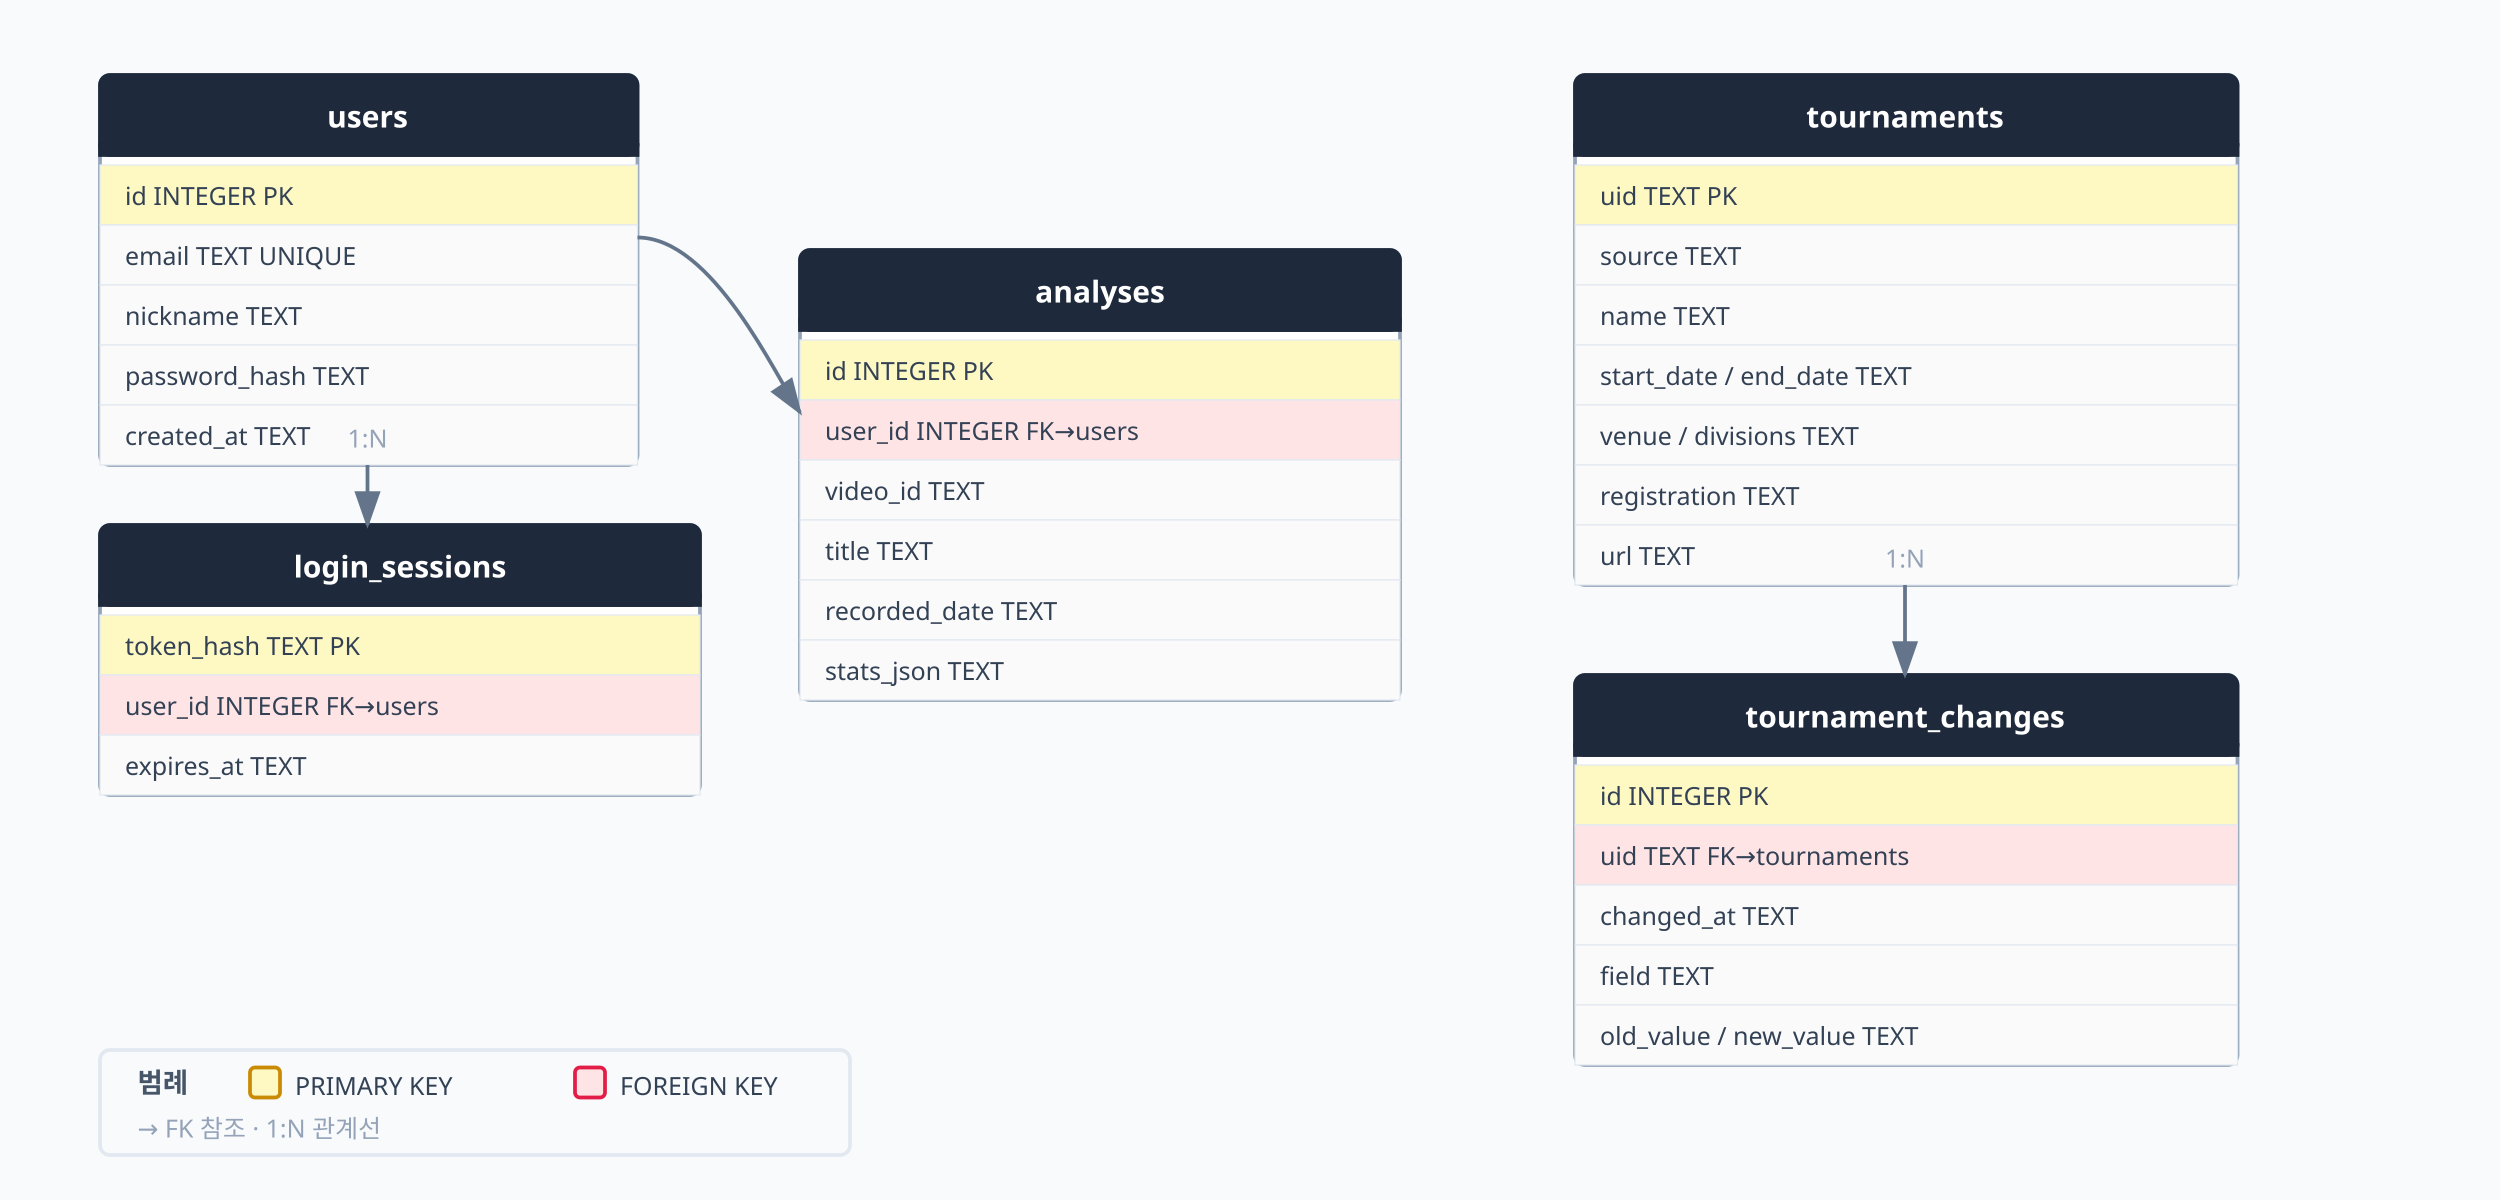
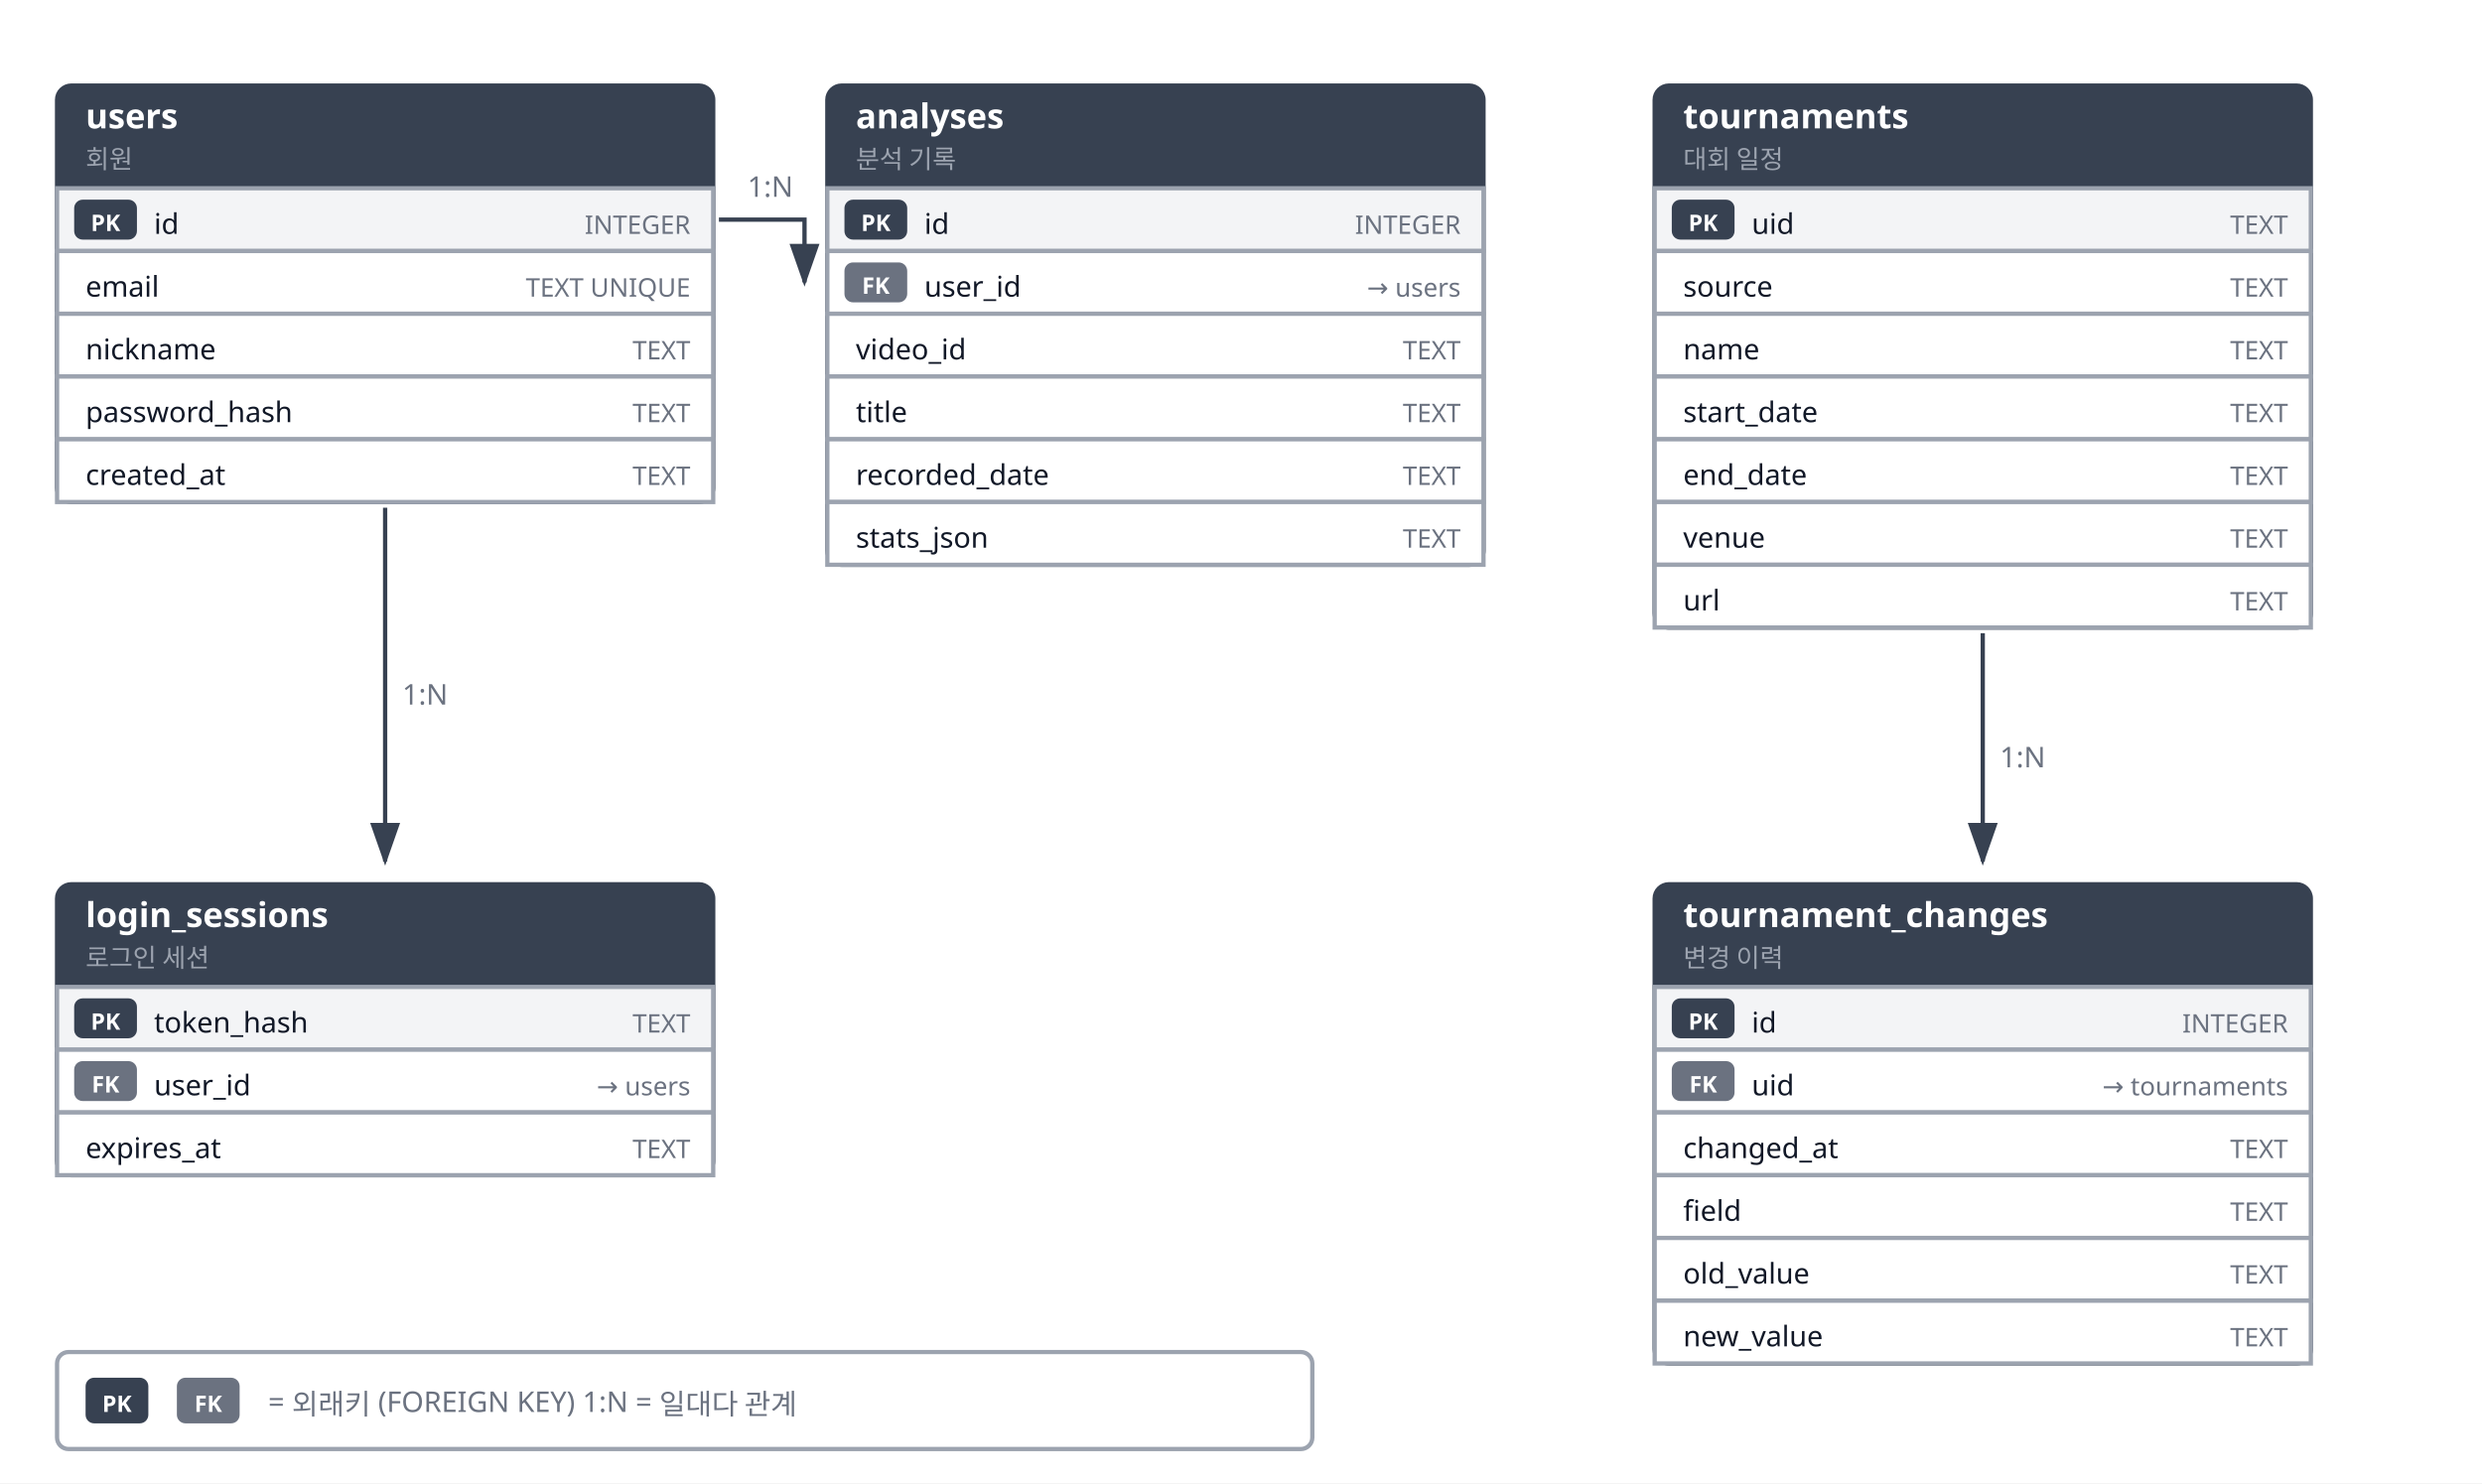
- <svg xmlns="http://www.w3.org/2000/svg" viewBox="0 0 1000 480" font-family="'Malgun Gothic','Apple SD Gothic Neo','Noto Sans KR',sans-serif">
-   <rect width="1000" height="480" fill="#F8FAFC" />
+ <svg xmlns="http://www.w3.org/2000/svg" viewBox="0 0 870 520" font-family="'Malgun Gothic','Apple SD Gothic Neo','Noto Sans KR',sans-serif">
+   <rect width="870" height="520" fill="#FFFFFF" />
  <defs>
    <marker id="arr" markerWidth="10" markerHeight="7" refX="9" refY="3.5" orient="auto">
-       <polygon points="0 0,10 3.5,0 7" fill="#64748B" />
+       <polygon points="0 0,10 3.5,0 7" fill="#374151" />
    </marker>
    <marker id="arrl" markerWidth="10" markerHeight="7" refX="1" refY="3.5" orient="auto-start-reverse">
-       <polygon points="0 0,10 3.5,0 7" fill="#64748B" />
+       <polygon points="0 0,10 3.5,0 7" fill="#374151" />
    </marker>
  </defs>
-   <rect x="40" y="30" width="215" height="156" fill="#FFFFFF" stroke="#94A3B8" stroke-width="1.5" rx="4" />
-   <rect x="40" y="30" width="215" height="32" fill="#1E293B" stroke="#1E293B" stroke-width="1.5" rx="4" />
-   <rect x="40" y="58" width="215" height="4" fill="#1E293B" stroke="#1E293B" stroke-width="1.5" rx="0" />
-   <text x="147" y="51" text-anchor="middle" font-size="12" font-weight="600" fill="#FFFFFF">users</text>
-   <rect x="40" y="66" width="215" height="24" fill="#FEF9C3" stroke="#E2E8F0" stroke-width="0.5" />
-   <text x="50" y="82" text-anchor="start" font-size="10" font-weight="400" fill="#334155">id  INTEGER PK</text>
-   <rect x="40" y="90" width="215" height="24" fill="#FAFAFA" stroke="#E2E8F0" stroke-width="0.5" />
-   <text x="50" y="106" text-anchor="start" font-size="10" font-weight="400" fill="#334155">email  TEXT UNIQUE</text>
-   <rect x="40" y="114" width="215" height="24" fill="#FAFAFA" stroke="#E2E8F0" stroke-width="0.5" />
-   <text x="50" y="130" text-anchor="start" font-size="10" font-weight="400" fill="#334155">nickname  TEXT</text>
-   <rect x="40" y="138" width="215" height="24" fill="#FAFAFA" stroke="#E2E8F0" stroke-width="0.5" />
-   <text x="50" y="154" text-anchor="start" font-size="10" font-weight="400" fill="#334155">password_hash  TEXT</text>
-   <rect x="40" y="162" width="215" height="24" fill="#FAFAFA" stroke="#E2E8F0" stroke-width="0.5" />
-   <text x="50" y="178" text-anchor="start" font-size="10" font-weight="400" fill="#334155">created_at  TEXT</text>
-   <rect x="40" y="210" width="240" height="108" fill="#FFFFFF" stroke="#94A3B8" stroke-width="1.5" rx="4" />
-   <rect x="40" y="210" width="240" height="32" fill="#1E293B" stroke="#1E293B" stroke-width="1.5" rx="4" />
-   <rect x="40" y="238" width="240" height="4" fill="#1E293B" stroke="#1E293B" stroke-width="1.5" rx="0" />
-   <text x="160" y="231" text-anchor="middle" font-size="12" font-weight="600" fill="#FFFFFF">login_sessions</text>
-   <rect x="40" y="246" width="240" height="24" fill="#FEF9C3" stroke="#E2E8F0" stroke-width="0.5" />
-   <text x="50" y="262" text-anchor="start" font-size="10" font-weight="400" fill="#334155">token_hash  TEXT PK</text>
-   <rect x="40" y="270" width="240" height="24" fill="#FFE4E6" stroke="#E2E8F0" stroke-width="0.5" />
-   <text x="50" y="286" text-anchor="start" font-size="10" font-weight="400" fill="#334155">user_id  INTEGER FK→users</text>
-   <rect x="40" y="294" width="240" height="24" fill="#FAFAFA" stroke="#E2E8F0" stroke-width="0.5" />
-   <text x="50" y="310" text-anchor="start" font-size="10" font-weight="400" fill="#334155">expires_at  TEXT</text>
-   <line x1="147" y1="186" x2="147" y2="210" stroke="#64748B" stroke-width="1.5" marker-end="url(#arr)" />
-   <text x="147" y="179" text-anchor="middle" font-size="10" fill="#94A3B8">1:N</text>
-   <rect x="320" y="100" width="240" height="180" fill="#FFFFFF" stroke="#94A3B8" stroke-width="1.5" rx="4" />
-   <rect x="320" y="100" width="240" height="32" fill="#1E293B" stroke="#1E293B" stroke-width="1.5" rx="4" />
-   <rect x="320" y="128" width="240" height="4" fill="#1E293B" stroke="#1E293B" stroke-width="1.5" rx="0" />
-   <text x="440" y="121" text-anchor="middle" font-size="12" font-weight="600" fill="#FFFFFF">analyses</text>
-   <rect x="320" y="136" width="240" height="24" fill="#FEF9C3" stroke="#E2E8F0" stroke-width="0.5" />
-   <text x="330" y="152" text-anchor="start" font-size="10" font-weight="400" fill="#334155">id  INTEGER PK</text>
-   <rect x="320" y="160" width="240" height="24" fill="#FFE4E6" stroke="#E2E8F0" stroke-width="0.5" />
-   <text x="330" y="176" text-anchor="start" font-size="10" font-weight="400" fill="#334155">user_id  INTEGER FK→users</text>
-   <rect x="320" y="184" width="240" height="24" fill="#FAFAFA" stroke="#E2E8F0" stroke-width="0.5" />
-   <text x="330" y="200" text-anchor="start" font-size="10" font-weight="400" fill="#334155">video_id  TEXT</text>
-   <rect x="320" y="208" width="240" height="24" fill="#FAFAFA" stroke="#E2E8F0" stroke-width="0.5" />
-   <text x="330" y="224" text-anchor="start" font-size="10" font-weight="400" fill="#334155">title  TEXT</text>
-   <rect x="320" y="232" width="240" height="24" fill="#FAFAFA" stroke="#E2E8F0" stroke-width="0.5" />
-   <text x="330" y="248" text-anchor="start" font-size="10" font-weight="400" fill="#334155">recorded_date  TEXT</text>
-   <rect x="320" y="256" width="240" height="24" fill="#FAFAFA" stroke="#E2E8F0" stroke-width="0.5" />
-   <text x="330" y="272" text-anchor="start" font-size="10" font-weight="400" fill="#334155">stats_json  TEXT</text>
-   <path d="M 255 95 C 285 95, 310 150, 320 165" stroke="#64748B" stroke-width="1.5" fill="none" marker-end="url(#arr)" />
-   <rect x="630" y="30" width="265" height="204" fill="#FFFFFF" stroke="#94A3B8" stroke-width="1.5" rx="4" />
-   <rect x="630" y="30" width="265" height="32" fill="#1E293B" stroke="#1E293B" stroke-width="1.5" rx="4" />
-   <rect x="630" y="58" width="265" height="4" fill="#1E293B" stroke="#1E293B" stroke-width="1.5" rx="0" />
-   <text x="762" y="51" text-anchor="middle" font-size="12" font-weight="600" fill="#FFFFFF">tournaments</text>
-   <rect x="630" y="66" width="265" height="24" fill="#FEF9C3" stroke="#E2E8F0" stroke-width="0.5" />
-   <text x="640" y="82" text-anchor="start" font-size="10" font-weight="400" fill="#334155">uid  TEXT PK</text>
-   <rect x="630" y="90" width="265" height="24" fill="#FAFAFA" stroke="#E2E8F0" stroke-width="0.5" />
-   <text x="640" y="106" text-anchor="start" font-size="10" font-weight="400" fill="#334155">source  TEXT</text>
-   <rect x="630" y="114" width="265" height="24" fill="#FAFAFA" stroke="#E2E8F0" stroke-width="0.5" />
-   <text x="640" y="130" text-anchor="start" font-size="10" font-weight="400" fill="#334155">name  TEXT</text>
-   <rect x="630" y="138" width="265" height="24" fill="#FAFAFA" stroke="#E2E8F0" stroke-width="0.5" />
-   <text x="640" y="154" text-anchor="start" font-size="10" font-weight="400" fill="#334155">start_date / end_date  TEXT</text>
-   <rect x="630" y="162" width="265" height="24" fill="#FAFAFA" stroke="#E2E8F0" stroke-width="0.5" />
-   <text x="640" y="178" text-anchor="start" font-size="10" font-weight="400" fill="#334155">venue / divisions  TEXT</text>
-   <rect x="630" y="186" width="265" height="24" fill="#FAFAFA" stroke="#E2E8F0" stroke-width="0.5" />
-   <text x="640" y="202" text-anchor="start" font-size="10" font-weight="400" fill="#334155">registration  TEXT</text>
-   <rect x="630" y="210" width="265" height="24" fill="#FAFAFA" stroke="#E2E8F0" stroke-width="0.5" />
-   <text x="640" y="226" text-anchor="start" font-size="10" font-weight="400" fill="#334155">url  TEXT</text>
-   <rect x="630" y="270" width="265" height="156" fill="#FFFFFF" stroke="#94A3B8" stroke-width="1.5" rx="4" />
-   <rect x="630" y="270" width="265" height="32" fill="#1E293B" stroke="#1E293B" stroke-width="1.5" rx="4" />
-   <rect x="630" y="298" width="265" height="4" fill="#1E293B" stroke="#1E293B" stroke-width="1.5" rx="0" />
-   <text x="762" y="291" text-anchor="middle" font-size="12" font-weight="600" fill="#FFFFFF">tournament_changes</text>
-   <rect x="630" y="306" width="265" height="24" fill="#FEF9C3" stroke="#E2E8F0" stroke-width="0.5" />
-   <text x="640" y="322" text-anchor="start" font-size="10" font-weight="400" fill="#334155">id  INTEGER PK</text>
-   <rect x="630" y="330" width="265" height="24" fill="#FFE4E6" stroke="#E2E8F0" stroke-width="0.5" />
-   <text x="640" y="346" text-anchor="start" font-size="10" font-weight="400" fill="#334155">uid  TEXT FK→tournaments</text>
-   <rect x="630" y="354" width="265" height="24" fill="#FAFAFA" stroke="#E2E8F0" stroke-width="0.5" />
-   <text x="640" y="370" text-anchor="start" font-size="10" font-weight="400" fill="#334155">changed_at  TEXT</text>
-   <rect x="630" y="378" width="265" height="24" fill="#FAFAFA" stroke="#E2E8F0" stroke-width="0.5" />
-   <text x="640" y="394" text-anchor="start" font-size="10" font-weight="400" fill="#334155">field  TEXT</text>
-   <rect x="630" y="402" width="265" height="24" fill="#FAFAFA" stroke="#E2E8F0" stroke-width="0.5" />
-   <text x="640" y="418" text-anchor="start" font-size="10" font-weight="400" fill="#334155">old_value / new_value  TEXT</text>
-   <line x1="762" y1="234" x2="762" y2="270" stroke="#64748B" stroke-width="1.5" marker-end="url(#arr)" />
-   <text x="762" y="227" text-anchor="middle" font-size="10" fill="#94A3B8">1:N</text>
-   <rect x="40" y="420" width="300" height="42" fill="#F8FAFC" stroke="#E2E8F0" stroke-width="1.5" rx="4" />
-   <text x="55" y="437" text-anchor="start" font-size="11" font-weight="600" fill="#475569">범례</text>
-   <rect x="100" y="427" width="12" height="12" fill="#FEF9C3" stroke="#CA8A04" stroke-width="1.5" rx="2" />
-   <text x="118" y="438" text-anchor="start" font-size="10" font-weight="400" fill="#334155">PRIMARY KEY</text>
-   <rect x="230" y="427" width="12" height="12" fill="#FFE4E6" stroke="#E11D48" stroke-width="1.5" rx="2" />
-   <text x="248" y="438" text-anchor="start" font-size="10" font-weight="400" fill="#334155">FOREIGN KEY</text>
-   <text x="55" y="455" text-anchor="start" font-size="10" font-weight="400" fill="#94A3B8">→ FK 참조  · 1:N 관계선</text>
+   <rect x="20" y="30" width="230" height="146" fill="#FFFFFF" stroke="#374151" stroke-width="1.5" rx="5" />
+   <rect x="20" y="30" width="230" height="36" fill="#374151" rx="5" />
+   <rect x="20" y="50" width="230" height="16" fill="#374151" />
+   <text x="30" y="45" text-anchor="start" font-size="12" font-weight="700" fill="#FFFFFF">users</text>
+   <text x="30" y="59" text-anchor="start" font-size="9" font-weight="400" fill="#9CA3AF">회원</text>
+   <rect x="20" y="66" width="230" height="22" fill="#F3F4F6" stroke="#9CA3AF" stroke-width="1.5" rx="0" />
+   <rect x="26" y="70" width="22" height="14" fill="#374151" rx="3" />
+   <text x="37" y="81" text-anchor="middle" font-size="8" font-weight="700" fill="#FFFFFF">PK</text>
+   <text x="54" y="82" text-anchor="start" font-size="10" fill="#111827">id</text>
+   <text x="242" y="82" text-anchor="end" font-size="9" font-weight="400" fill="#6B7280">INTEGER</text>
+   <rect x="20" y="88" width="230" height="22" fill="#FFFFFF" stroke="#9CA3AF" stroke-width="1.5" rx="0" />
+   <text x="30" y="104" text-anchor="start" font-size="10" fill="#111827">email</text>
+   <text x="242" y="104" text-anchor="end" font-size="9" font-weight="400" fill="#6B7280">TEXT UNIQUE</text>
+   <rect x="20" y="110" width="230" height="22" fill="#FFFFFF" stroke="#9CA3AF" stroke-width="1.5" rx="0" />
+   <text x="30" y="126" text-anchor="start" font-size="10" fill="#111827">nickname</text>
+   <text x="242" y="126" text-anchor="end" font-size="9" font-weight="400" fill="#6B7280">TEXT</text>
+   <rect x="20" y="132" width="230" height="22" fill="#FFFFFF" stroke="#9CA3AF" stroke-width="1.5" rx="0" />
+   <text x="30" y="148" text-anchor="start" font-size="10" fill="#111827">password_hash</text>
+   <text x="242" y="148" text-anchor="end" font-size="9" font-weight="400" fill="#6B7280">TEXT</text>
+   <rect x="20" y="154" width="230" height="22" fill="#FFFFFF" stroke="#9CA3AF" stroke-width="1.5" rx="0" />
+   <text x="30" y="170" text-anchor="start" font-size="10" fill="#111827">created_at</text>
+   <text x="242" y="170" text-anchor="end" font-size="9" font-weight="400" fill="#6B7280">TEXT</text>
+   <rect x="20" y="310" width="230" height="102" fill="#FFFFFF" stroke="#374151" stroke-width="1.5" rx="5" />
+   <rect x="20" y="310" width="230" height="36" fill="#374151" rx="5" />
+   <rect x="20" y="330" width="230" height="16" fill="#374151" />
+   <text x="30" y="325" text-anchor="start" font-size="12" font-weight="700" fill="#FFFFFF">login_sessions</text>
+   <text x="30" y="339" text-anchor="start" font-size="9" font-weight="400" fill="#9CA3AF">로그인 세션</text>
+   <rect x="20" y="346" width="230" height="22" fill="#F3F4F6" stroke="#9CA3AF" stroke-width="1.5" rx="0" />
+   <rect x="26" y="350" width="22" height="14" fill="#374151" rx="3" />
+   <text x="37" y="361" text-anchor="middle" font-size="8" font-weight="700" fill="#FFFFFF">PK</text>
+   <text x="54" y="362" text-anchor="start" font-size="10" fill="#111827">token_hash</text>
+   <text x="242" y="362" text-anchor="end" font-size="9" font-weight="400" fill="#6B7280">TEXT</text>
+   <rect x="20" y="368" width="230" height="22" fill="#FFFFFF" stroke="#9CA3AF" stroke-width="1.5" rx="0" />
+   <rect x="26" y="372" width="22" height="14" fill="#6B7280" rx="3" />
+   <text x="37" y="383" text-anchor="middle" font-size="8" font-weight="700" fill="#FFFFFF">FK</text>
+   <text x="54" y="384" text-anchor="start" font-size="10" fill="#111827">user_id</text>
+   <text x="242" y="384" text-anchor="end" font-size="9" font-weight="400" fill="#6B7280">→ users</text>
+   <rect x="20" y="390" width="230" height="22" fill="#FFFFFF" stroke="#9CA3AF" stroke-width="1.5" rx="0" />
+   <text x="30" y="406" text-anchor="start" font-size="10" fill="#111827">expires_at</text>
+   <text x="242" y="406" text-anchor="end" font-size="9" font-weight="400" fill="#6B7280">TEXT</text>
+   <rect x="290" y="30" width="230" height="168" fill="#FFFFFF" stroke="#374151" stroke-width="1.5" rx="5" />
+   <rect x="290" y="30" width="230" height="36" fill="#374151" rx="5" />
+   <rect x="290" y="50" width="230" height="16" fill="#374151" />
+   <text x="300" y="45" text-anchor="start" font-size="12" font-weight="700" fill="#FFFFFF">analyses</text>
+   <text x="300" y="59" text-anchor="start" font-size="9" font-weight="400" fill="#9CA3AF">분석 기록</text>
+   <rect x="290" y="66" width="230" height="22" fill="#F3F4F6" stroke="#9CA3AF" stroke-width="1.5" rx="0" />
+   <rect x="296" y="70" width="22" height="14" fill="#374151" rx="3" />
+   <text x="307" y="81" text-anchor="middle" font-size="8" font-weight="700" fill="#FFFFFF">PK</text>
+   <text x="324" y="82" text-anchor="start" font-size="10" fill="#111827">id</text>
+   <text x="512" y="82" text-anchor="end" font-size="9" font-weight="400" fill="#6B7280">INTEGER</text>
+   <rect x="290" y="88" width="230" height="22" fill="#FFFFFF" stroke="#9CA3AF" stroke-width="1.5" rx="0" />
+   <rect x="296" y="92" width="22" height="14" fill="#6B7280" rx="3" />
+   <text x="307" y="103" text-anchor="middle" font-size="8" font-weight="700" fill="#FFFFFF">FK</text>
+   <text x="324" y="104" text-anchor="start" font-size="10" fill="#111827">user_id</text>
+   <text x="512" y="104" text-anchor="end" font-size="9" font-weight="400" fill="#6B7280">→ users</text>
+   <rect x="290" y="110" width="230" height="22" fill="#FFFFFF" stroke="#9CA3AF" stroke-width="1.5" rx="0" />
+   <text x="300" y="126" text-anchor="start" font-size="10" fill="#111827">video_id</text>
+   <text x="512" y="126" text-anchor="end" font-size="9" font-weight="400" fill="#6B7280">TEXT</text>
+   <rect x="290" y="132" width="230" height="22" fill="#FFFFFF" stroke="#9CA3AF" stroke-width="1.5" rx="0" />
+   <text x="300" y="148" text-anchor="start" font-size="10" fill="#111827">title</text>
+   <text x="512" y="148" text-anchor="end" font-size="9" font-weight="400" fill="#6B7280">TEXT</text>
+   <rect x="290" y="154" width="230" height="22" fill="#FFFFFF" stroke="#9CA3AF" stroke-width="1.5" rx="0" />
+   <text x="300" y="170" text-anchor="start" font-size="10" fill="#111827">recorded_date</text>
+   <text x="512" y="170" text-anchor="end" font-size="9" font-weight="400" fill="#6B7280">TEXT</text>
+   <rect x="290" y="176" width="230" height="22" fill="#FFFFFF" stroke="#9CA3AF" stroke-width="1.5" rx="0" />
+   <text x="300" y="192" text-anchor="start" font-size="10" fill="#111827">stats_json</text>
+   <text x="512" y="192" text-anchor="end" font-size="9" font-weight="400" fill="#6B7280">TEXT</text>
+   <rect x="580" y="30" width="230" height="190" fill="#FFFFFF" stroke="#374151" stroke-width="1.5" rx="5" />
+   <rect x="580" y="30" width="230" height="36" fill="#374151" rx="5" />
+   <rect x="580" y="50" width="230" height="16" fill="#374151" />
+   <text x="590" y="45" text-anchor="start" font-size="12" font-weight="700" fill="#FFFFFF">tournaments</text>
+   <text x="590" y="59" text-anchor="start" font-size="9" font-weight="400" fill="#9CA3AF">대회 일정</text>
+   <rect x="580" y="66" width="230" height="22" fill="#F3F4F6" stroke="#9CA3AF" stroke-width="1.5" rx="0" />
+   <rect x="586" y="70" width="22" height="14" fill="#374151" rx="3" />
+   <text x="597" y="81" text-anchor="middle" font-size="8" font-weight="700" fill="#FFFFFF">PK</text>
+   <text x="614" y="82" text-anchor="start" font-size="10" fill="#111827">uid</text>
+   <text x="802" y="82" text-anchor="end" font-size="9" font-weight="400" fill="#6B7280">TEXT</text>
+   <rect x="580" y="88" width="230" height="22" fill="#FFFFFF" stroke="#9CA3AF" stroke-width="1.5" rx="0" />
+   <text x="590" y="104" text-anchor="start" font-size="10" fill="#111827">source</text>
+   <text x="802" y="104" text-anchor="end" font-size="9" font-weight="400" fill="#6B7280">TEXT</text>
+   <rect x="580" y="110" width="230" height="22" fill="#FFFFFF" stroke="#9CA3AF" stroke-width="1.5" rx="0" />
+   <text x="590" y="126" text-anchor="start" font-size="10" fill="#111827">name</text>
+   <text x="802" y="126" text-anchor="end" font-size="9" font-weight="400" fill="#6B7280">TEXT</text>
+   <rect x="580" y="132" width="230" height="22" fill="#FFFFFF" stroke="#9CA3AF" stroke-width="1.5" rx="0" />
+   <text x="590" y="148" text-anchor="start" font-size="10" fill="#111827">start_date</text>
+   <text x="802" y="148" text-anchor="end" font-size="9" font-weight="400" fill="#6B7280">TEXT</text>
+   <rect x="580" y="154" width="230" height="22" fill="#FFFFFF" stroke="#9CA3AF" stroke-width="1.5" rx="0" />
+   <text x="590" y="170" text-anchor="start" font-size="10" fill="#111827">end_date</text>
+   <text x="802" y="170" text-anchor="end" font-size="9" font-weight="400" fill="#6B7280">TEXT</text>
+   <rect x="580" y="176" width="230" height="22" fill="#FFFFFF" stroke="#9CA3AF" stroke-width="1.5" rx="0" />
+   <text x="590" y="192" text-anchor="start" font-size="10" fill="#111827">venue</text>
+   <text x="802" y="192" text-anchor="end" font-size="9" font-weight="400" fill="#6B7280">TEXT</text>
+   <rect x="580" y="198" width="230" height="22" fill="#FFFFFF" stroke="#9CA3AF" stroke-width="1.5" rx="0" />
+   <text x="590" y="214" text-anchor="start" font-size="10" fill="#111827">url</text>
+   <text x="802" y="214" text-anchor="end" font-size="9" font-weight="400" fill="#6B7280">TEXT</text>
+   <rect x="580" y="310" width="230" height="168" fill="#FFFFFF" stroke="#374151" stroke-width="1.5" rx="5" />
+   <rect x="580" y="310" width="230" height="36" fill="#374151" rx="5" />
+   <rect x="580" y="330" width="230" height="16" fill="#374151" />
+   <text x="590" y="325" text-anchor="start" font-size="12" font-weight="700" fill="#FFFFFF">tournament_changes</text>
+   <text x="590" y="339" text-anchor="start" font-size="9" font-weight="400" fill="#9CA3AF">변경 이력</text>
+   <rect x="580" y="346" width="230" height="22" fill="#F3F4F6" stroke="#9CA3AF" stroke-width="1.5" rx="0" />
+   <rect x="586" y="350" width="22" height="14" fill="#374151" rx="3" />
+   <text x="597" y="361" text-anchor="middle" font-size="8" font-weight="700" fill="#FFFFFF">PK</text>
+   <text x="614" y="362" text-anchor="start" font-size="10" fill="#111827">id</text>
+   <text x="802" y="362" text-anchor="end" font-size="9" font-weight="400" fill="#6B7280">INTEGER</text>
+   <rect x="580" y="368" width="230" height="22" fill="#FFFFFF" stroke="#9CA3AF" stroke-width="1.5" rx="0" />
+   <rect x="586" y="372" width="22" height="14" fill="#6B7280" rx="3" />
+   <text x="597" y="383" text-anchor="middle" font-size="8" font-weight="700" fill="#FFFFFF">FK</text>
+   <text x="614" y="384" text-anchor="start" font-size="10" fill="#111827">uid</text>
+   <text x="802" y="384" text-anchor="end" font-size="9" font-weight="400" fill="#6B7280">→ tournaments</text>
+   <rect x="580" y="390" width="230" height="22" fill="#FFFFFF" stroke="#9CA3AF" stroke-width="1.5" rx="0" />
+   <text x="590" y="406" text-anchor="start" font-size="10" fill="#111827">changed_at</text>
+   <text x="802" y="406" text-anchor="end" font-size="9" font-weight="400" fill="#6B7280">TEXT</text>
+   <rect x="580" y="412" width="230" height="22" fill="#FFFFFF" stroke="#9CA3AF" stroke-width="1.5" rx="0" />
+   <text x="590" y="428" text-anchor="start" font-size="10" fill="#111827">field</text>
+   <text x="802" y="428" text-anchor="end" font-size="9" font-weight="400" fill="#6B7280">TEXT</text>
+   <rect x="580" y="434" width="230" height="22" fill="#FFFFFF" stroke="#9CA3AF" stroke-width="1.5" rx="0" />
+   <text x="590" y="450" text-anchor="start" font-size="10" fill="#111827">old_value</text>
+   <text x="802" y="450" text-anchor="end" font-size="9" font-weight="400" fill="#6B7280">TEXT</text>
+   <rect x="580" y="456" width="230" height="22" fill="#FFFFFF" stroke="#9CA3AF" stroke-width="1.5" rx="0" />
+   <text x="590" y="472" text-anchor="start" font-size="10" fill="#111827">new_value</text>
+   <text x="802" y="472" text-anchor="end" font-size="9" font-weight="400" fill="#6B7280">TEXT</text>
+   <line x1="135" y1="178" x2="135" y2="302" stroke="#374151" stroke-width="1.5" marker-end="url(#arr)" />
+   <text x="141" y="247" text-anchor="start" font-size="10" fill="#6B7280">1:N</text>
+   <path d="M 252 77 L 282 77 L 282 99" stroke="#374151" stroke-width="1.5" fill="none" marker-end="url(#arr)" />
+   <text x="270" y="69" text-anchor="middle" font-size="10" font-weight="400" fill="#6B7280">1:N</text>
+   <line x1="695" y1="222" x2="695" y2="302" stroke="#374151" stroke-width="1.5" marker-end="url(#arr)" />
+   <text x="701" y="269" text-anchor="start" font-size="10" fill="#6B7280">1:N</text>
+   <rect x="20" y="474" width="440" height="34" fill="#FFFFFF" stroke="#9CA3AF" stroke-width="1.5" rx="4" />
+   <rect x="30" y="483" width="22" height="16" fill="#374151" rx="3" />
+   <text x="41" y="495" text-anchor="middle" font-size="8" font-weight="700" fill="#FFFFFF">PK</text>
+   <rect x="62" y="483" width="22" height="16" fill="#6B7280" rx="3" />
+   <text x="73" y="495" text-anchor="middle" font-size="8" font-weight="700" fill="#FFFFFF">FK</text>
+   <text x="94" y="495" text-anchor="start" font-size="10" fill="#6B7280">= 외래키 (FOREIGN KEY)       1:N = 일대다 관계</text>
</svg>
